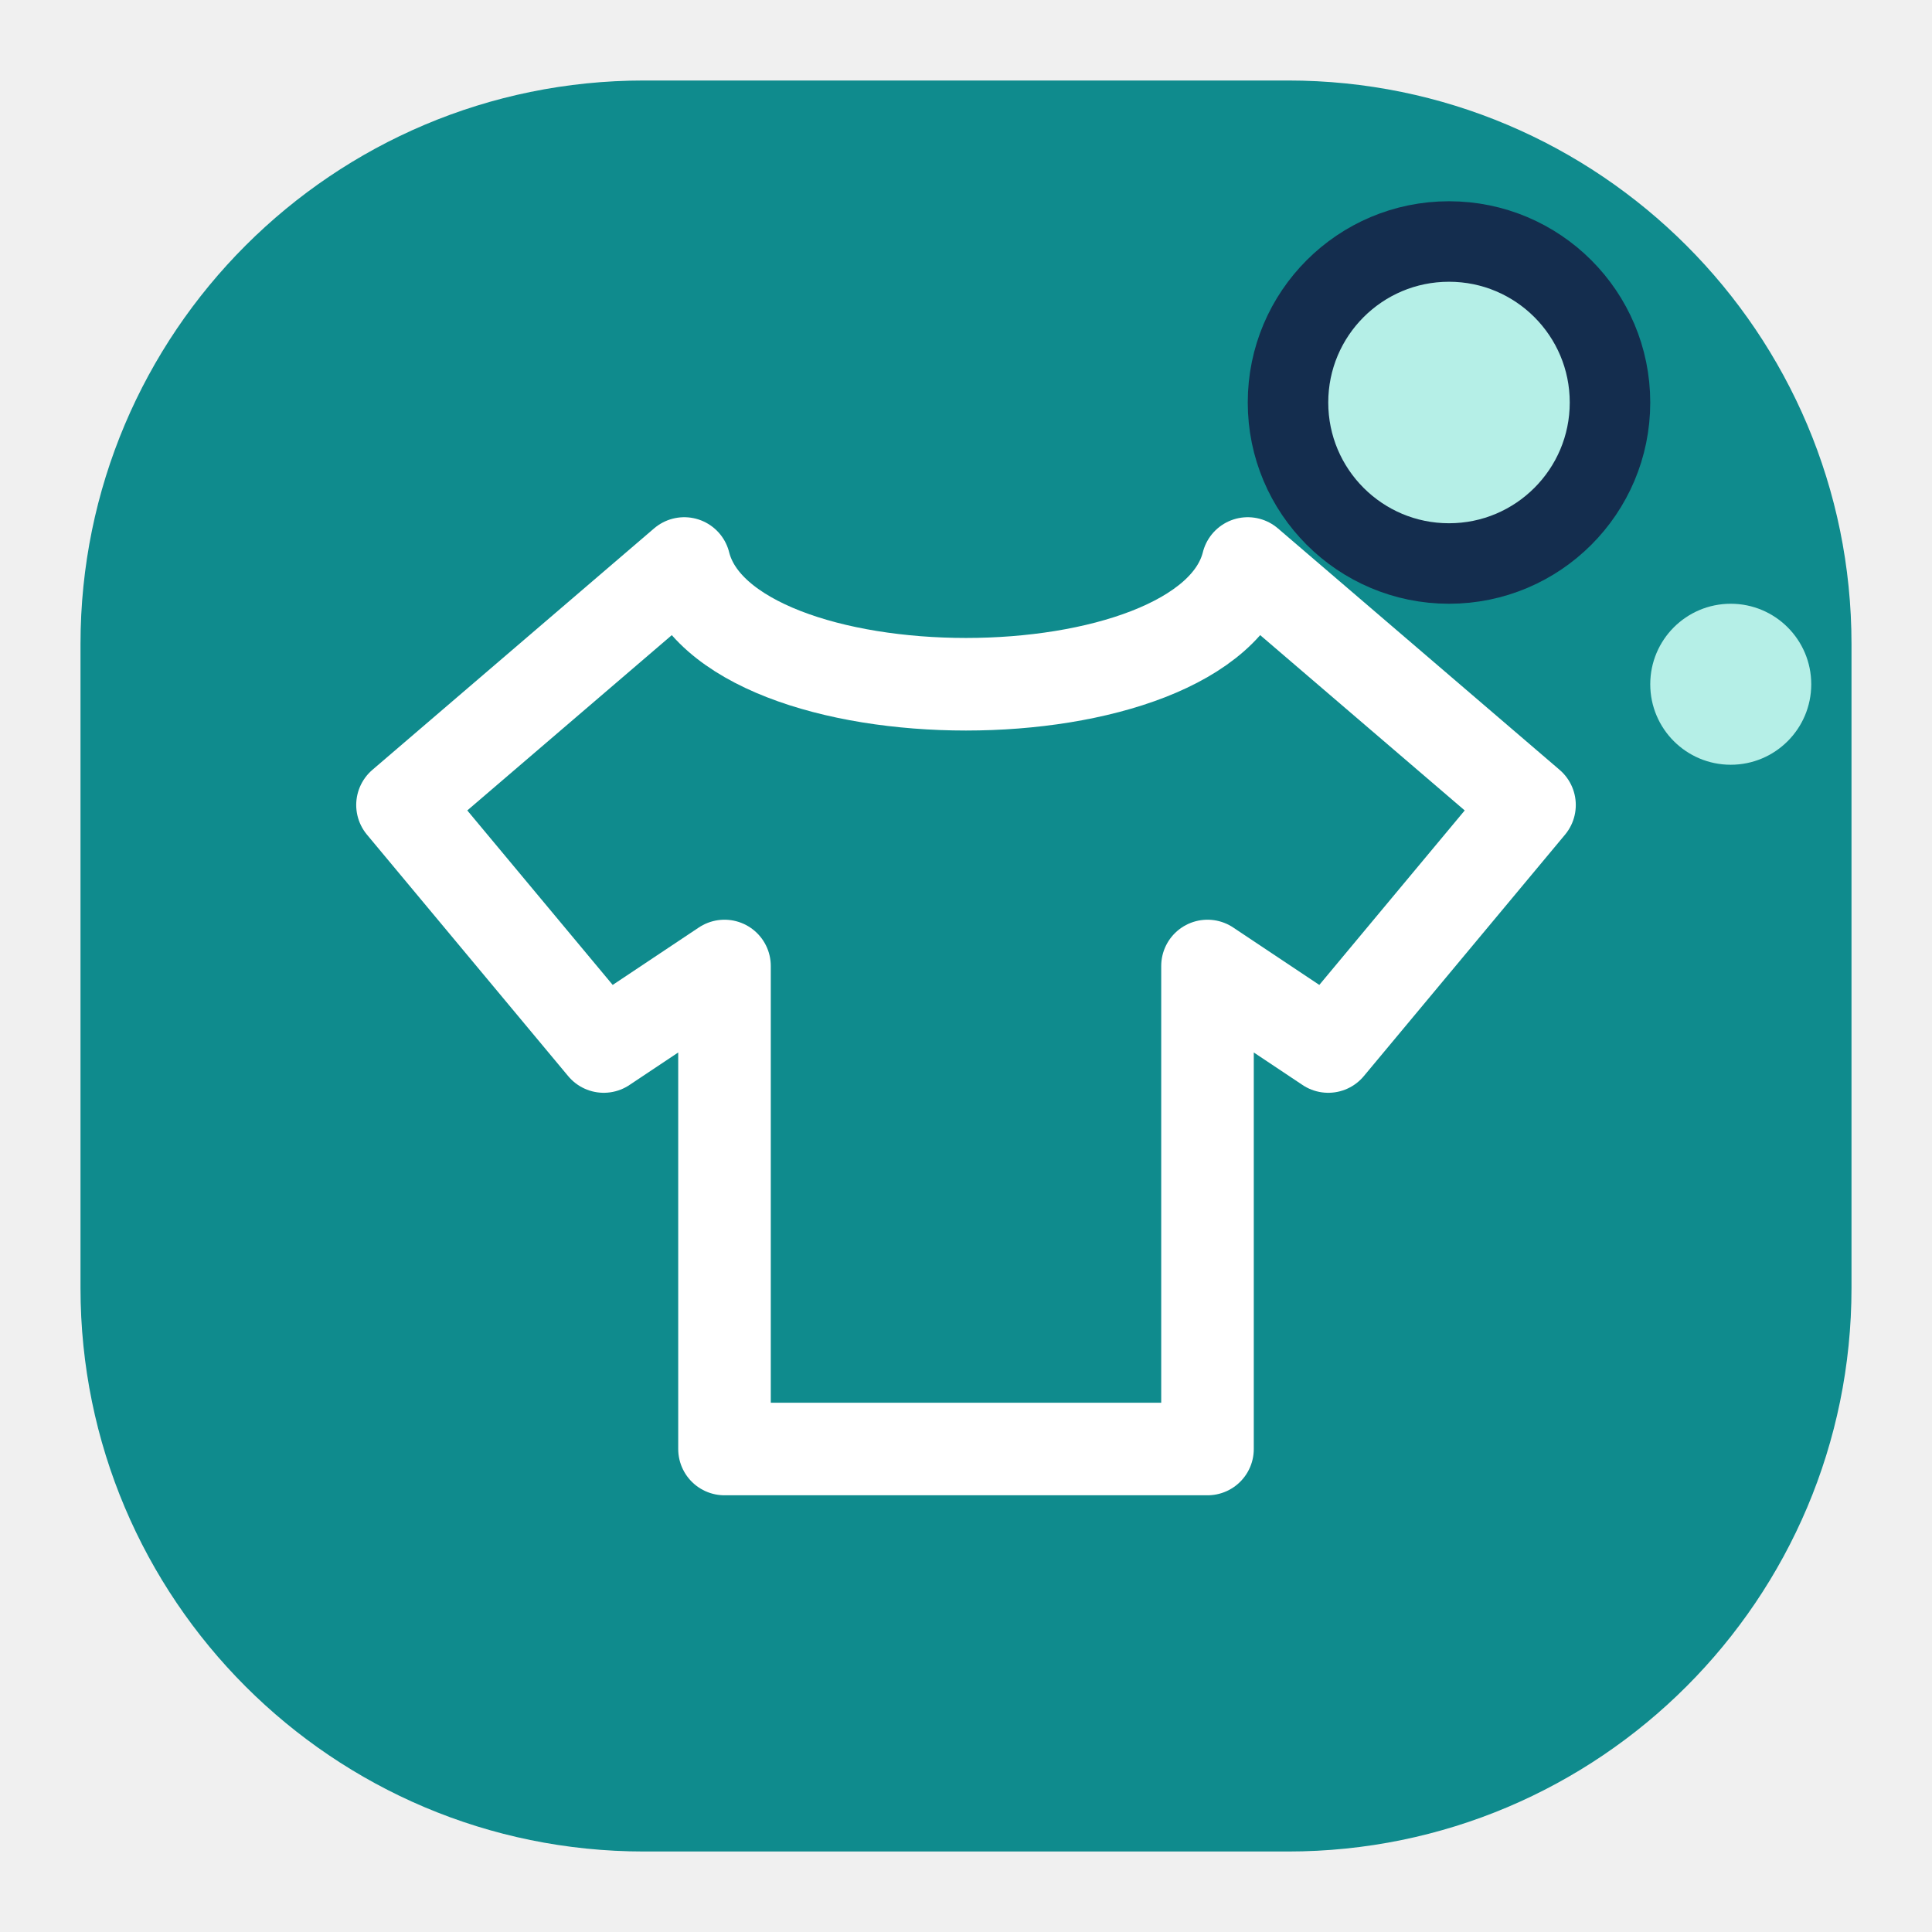
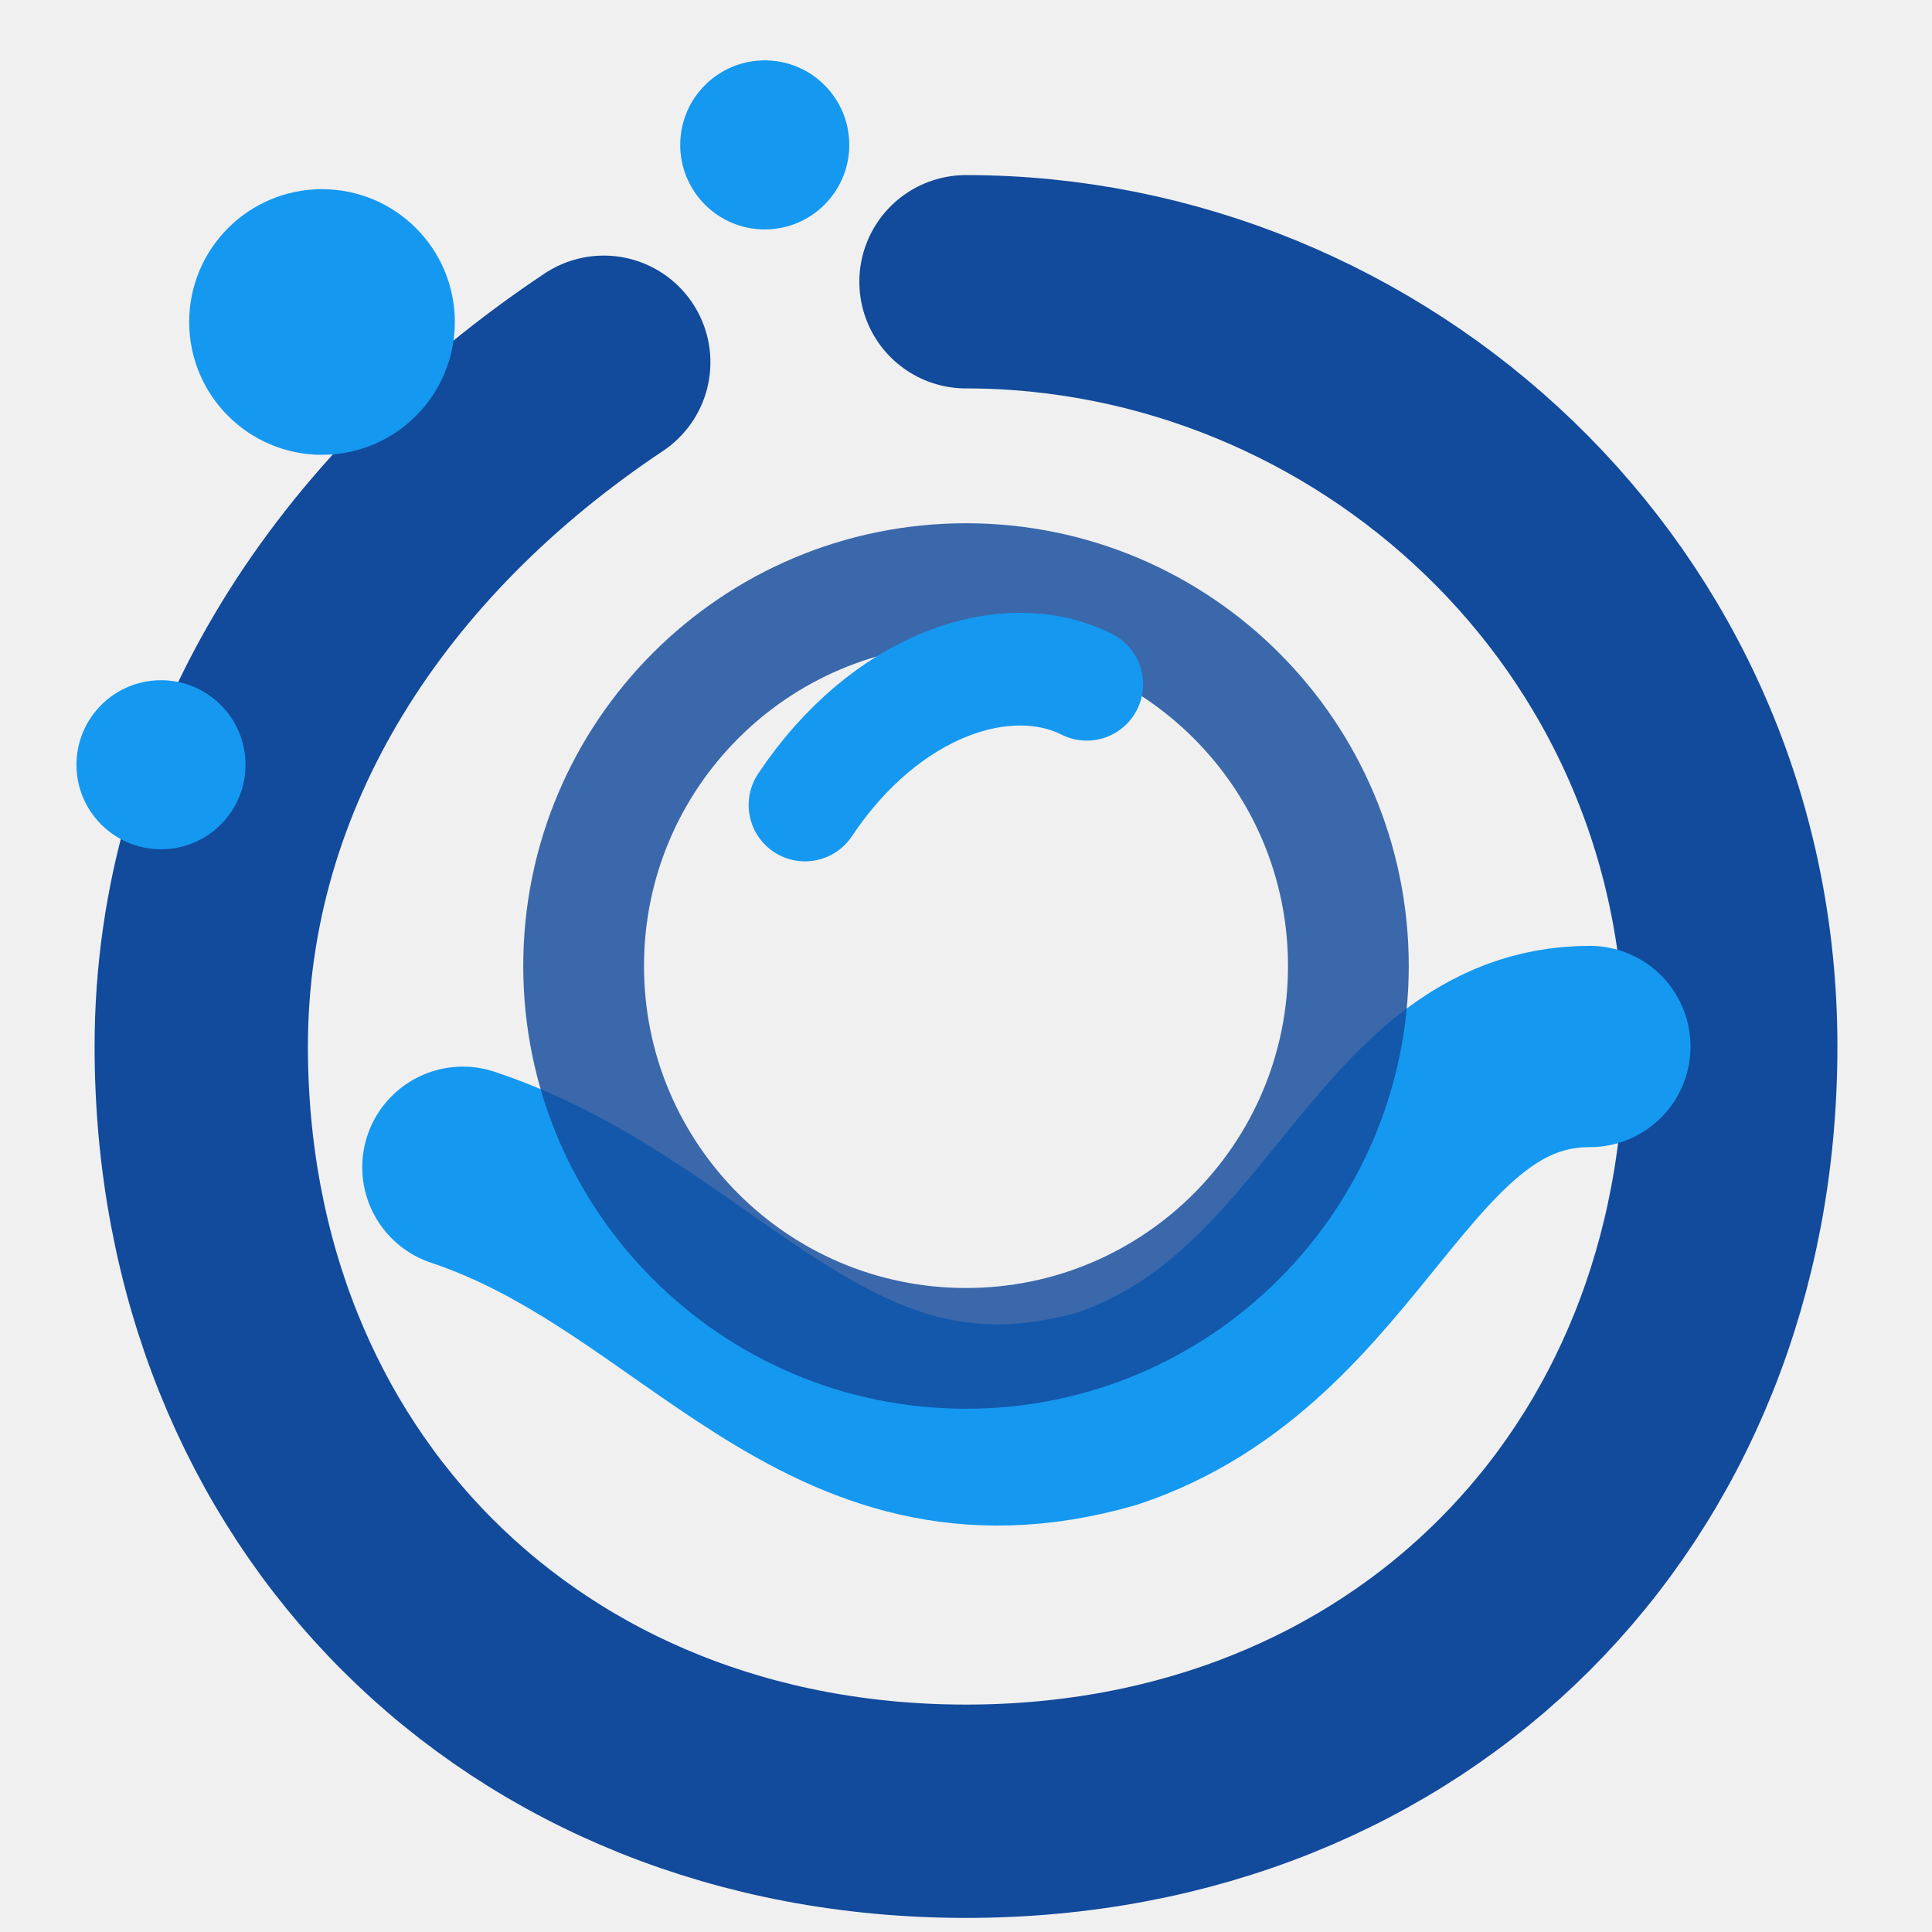
<svg xmlns="http://www.w3.org/2000/svg" viewBox="0 0 48 48">
-   <rect x="2" y="2" width="44" height="44" rx="14" fill="#0F8B8D" />
-   <path d="M17 14l-7 6 5 6 3-2v12h12V24l3 2 5-6-7-6c-1 4-13 4-14 0Z" fill="none" stroke="white" stroke-width="2.3" stroke-linejoin="round" />
-   <circle cx="36" cy="10" r="4" fill="#B5EFE7" stroke="#142D4E" stroke-width="2" />
-   <circle cx="43" cy="17" r="2" fill="#B5EFE7" />
+   <g transform="translate(2 2)">
+     <path d="M22 5c10 0 19 8 19 19S33 43 22 43 3 35 3 24c0-7 4-13 10-17" fill="none" stroke="#124A9C" stroke-width="5.3" stroke-linecap="round" />
+     <path d="M9.5 27c6 2 9 8 16 6 6-2 7-9 12-9" fill="none" stroke="#1598F0" stroke-width="5" stroke-linecap="round" />
+     <circle cx="22" cy="22" r="9.5" fill="none" stroke="#124A9C" stroke-width="3" opacity=".82" />
+     <path d="M18 18c2-3 5-4 7-3" fill="none" stroke="#1598F0" stroke-width="2.8" stroke-linecap="round" />
+     <circle cx="6" cy="6" r="3.3" fill="#1598F0" />
+     <circle cx="17" cy="1.6" r="2.1" fill="#1598F0" />
+     <circle cx="2" cy="17" r="2.1" fill="#1598F0" />
+   </g>
</svg>
